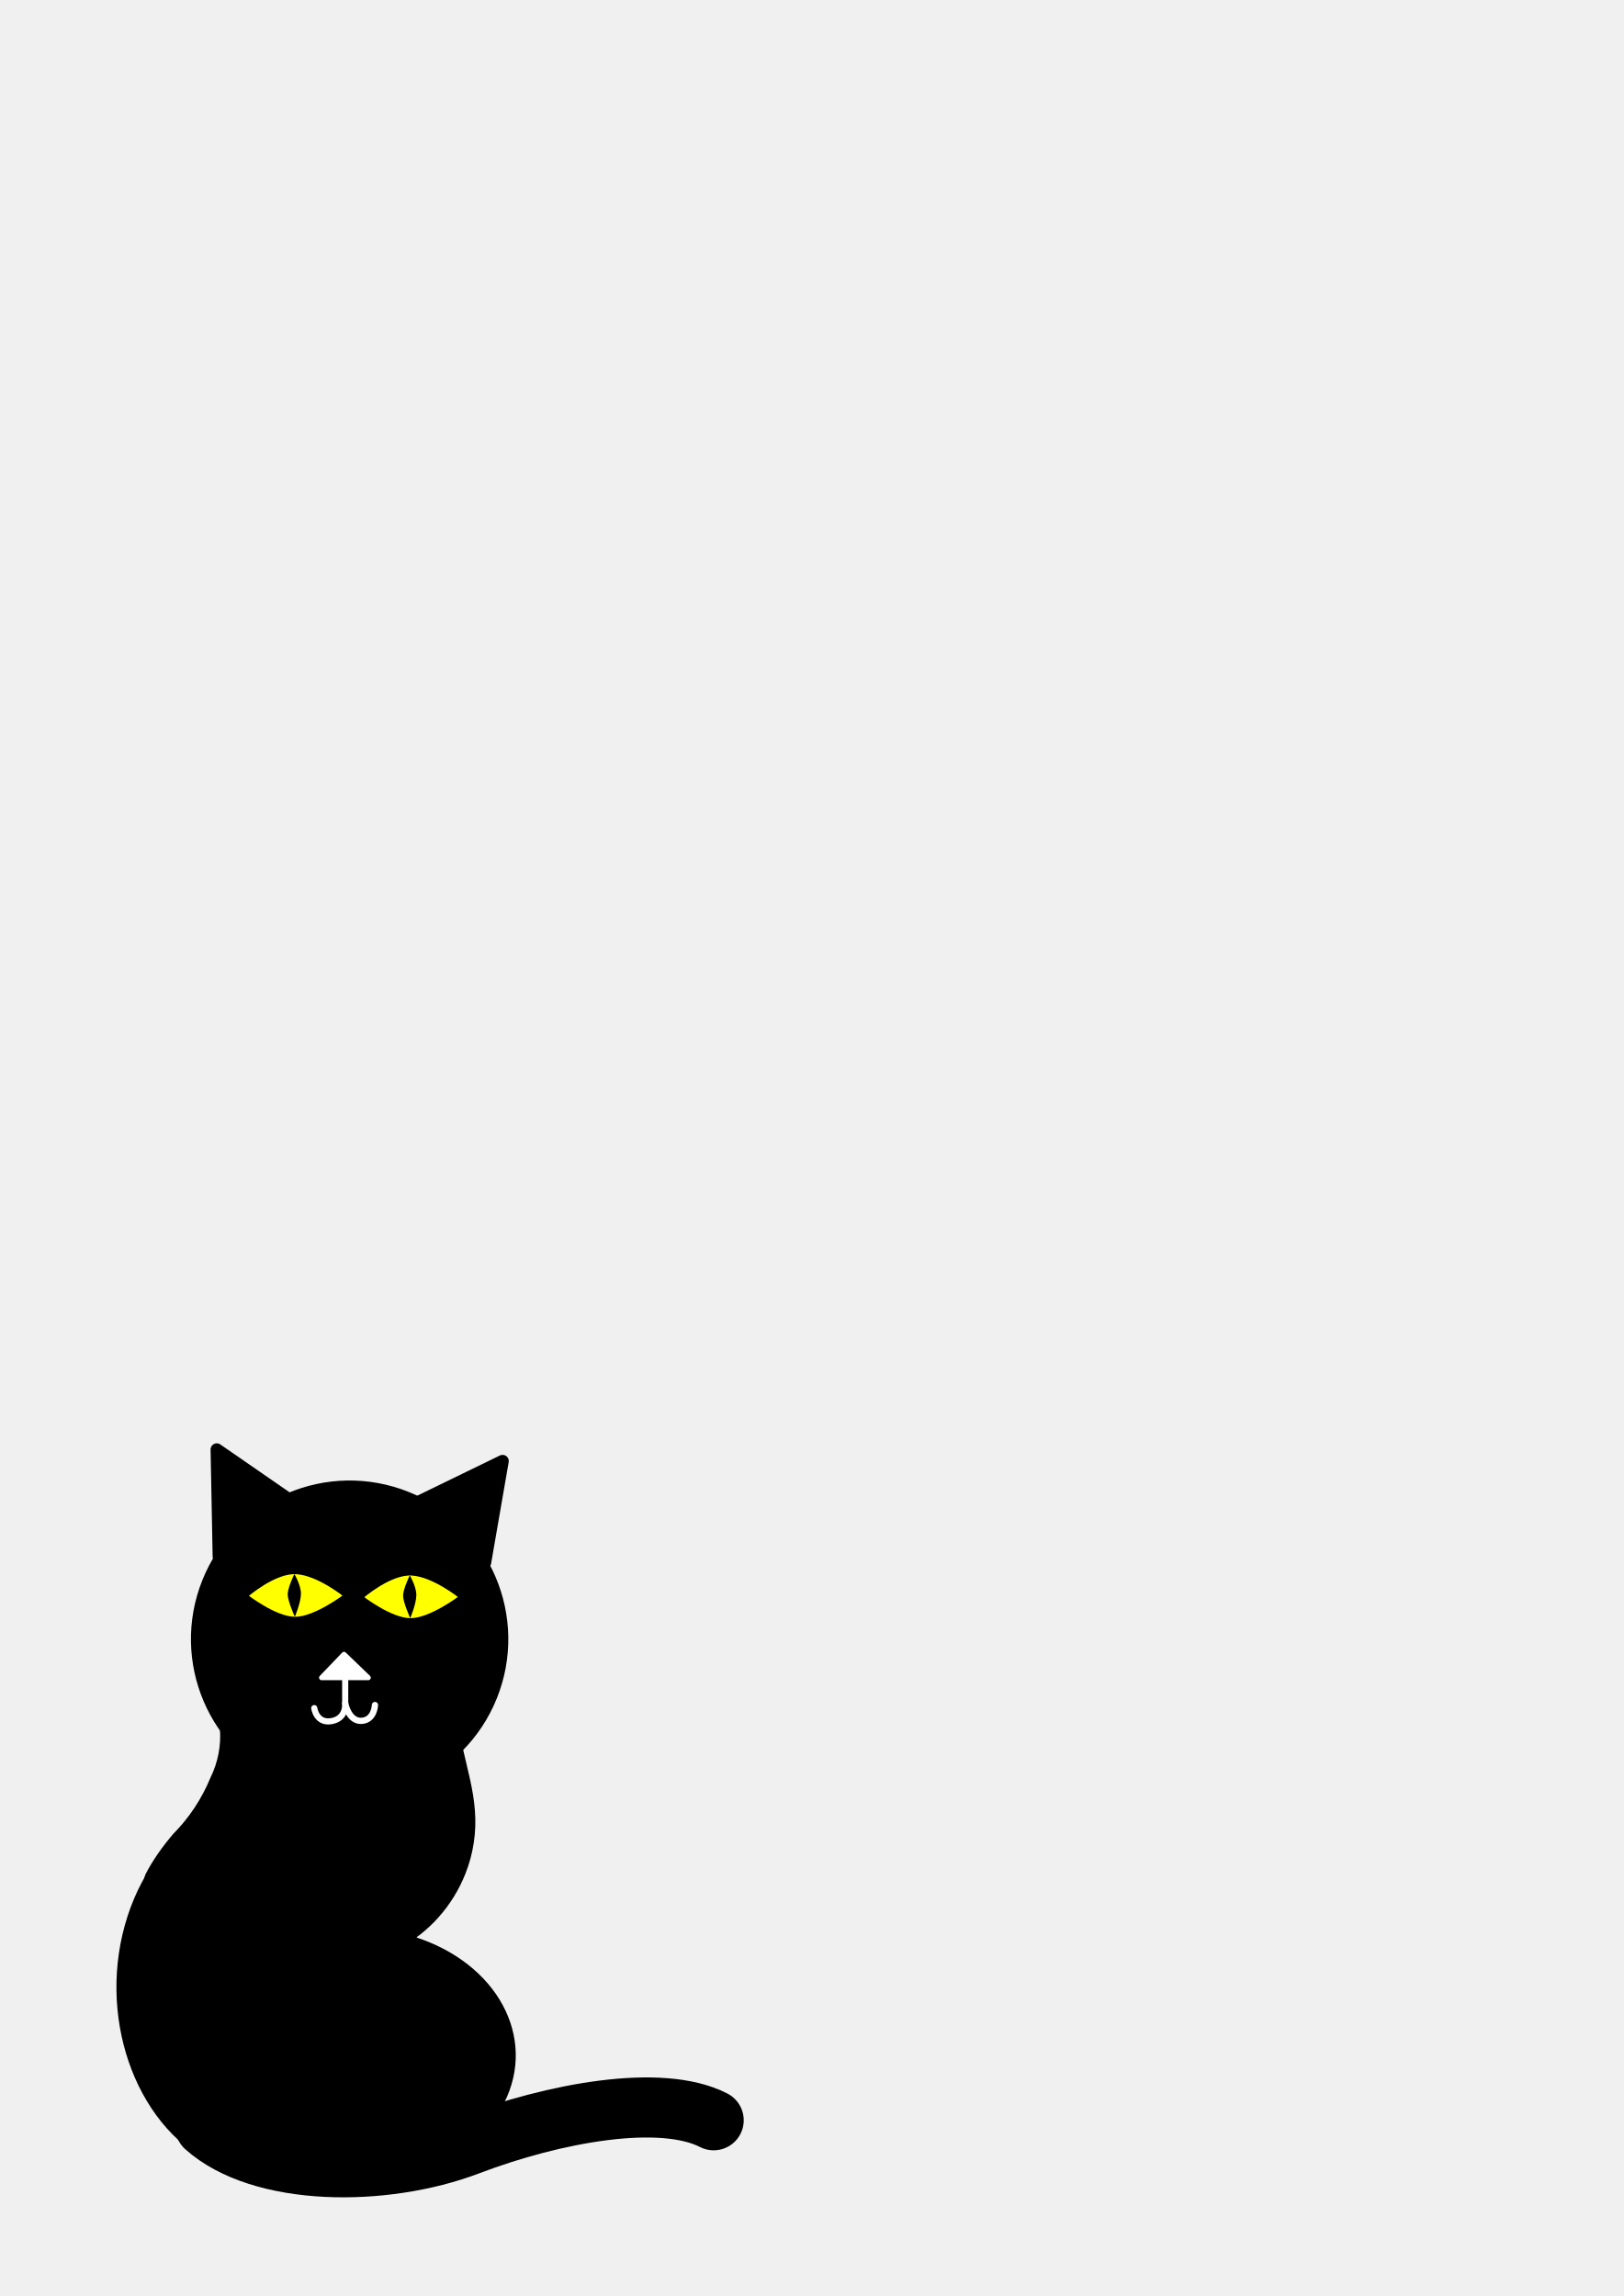
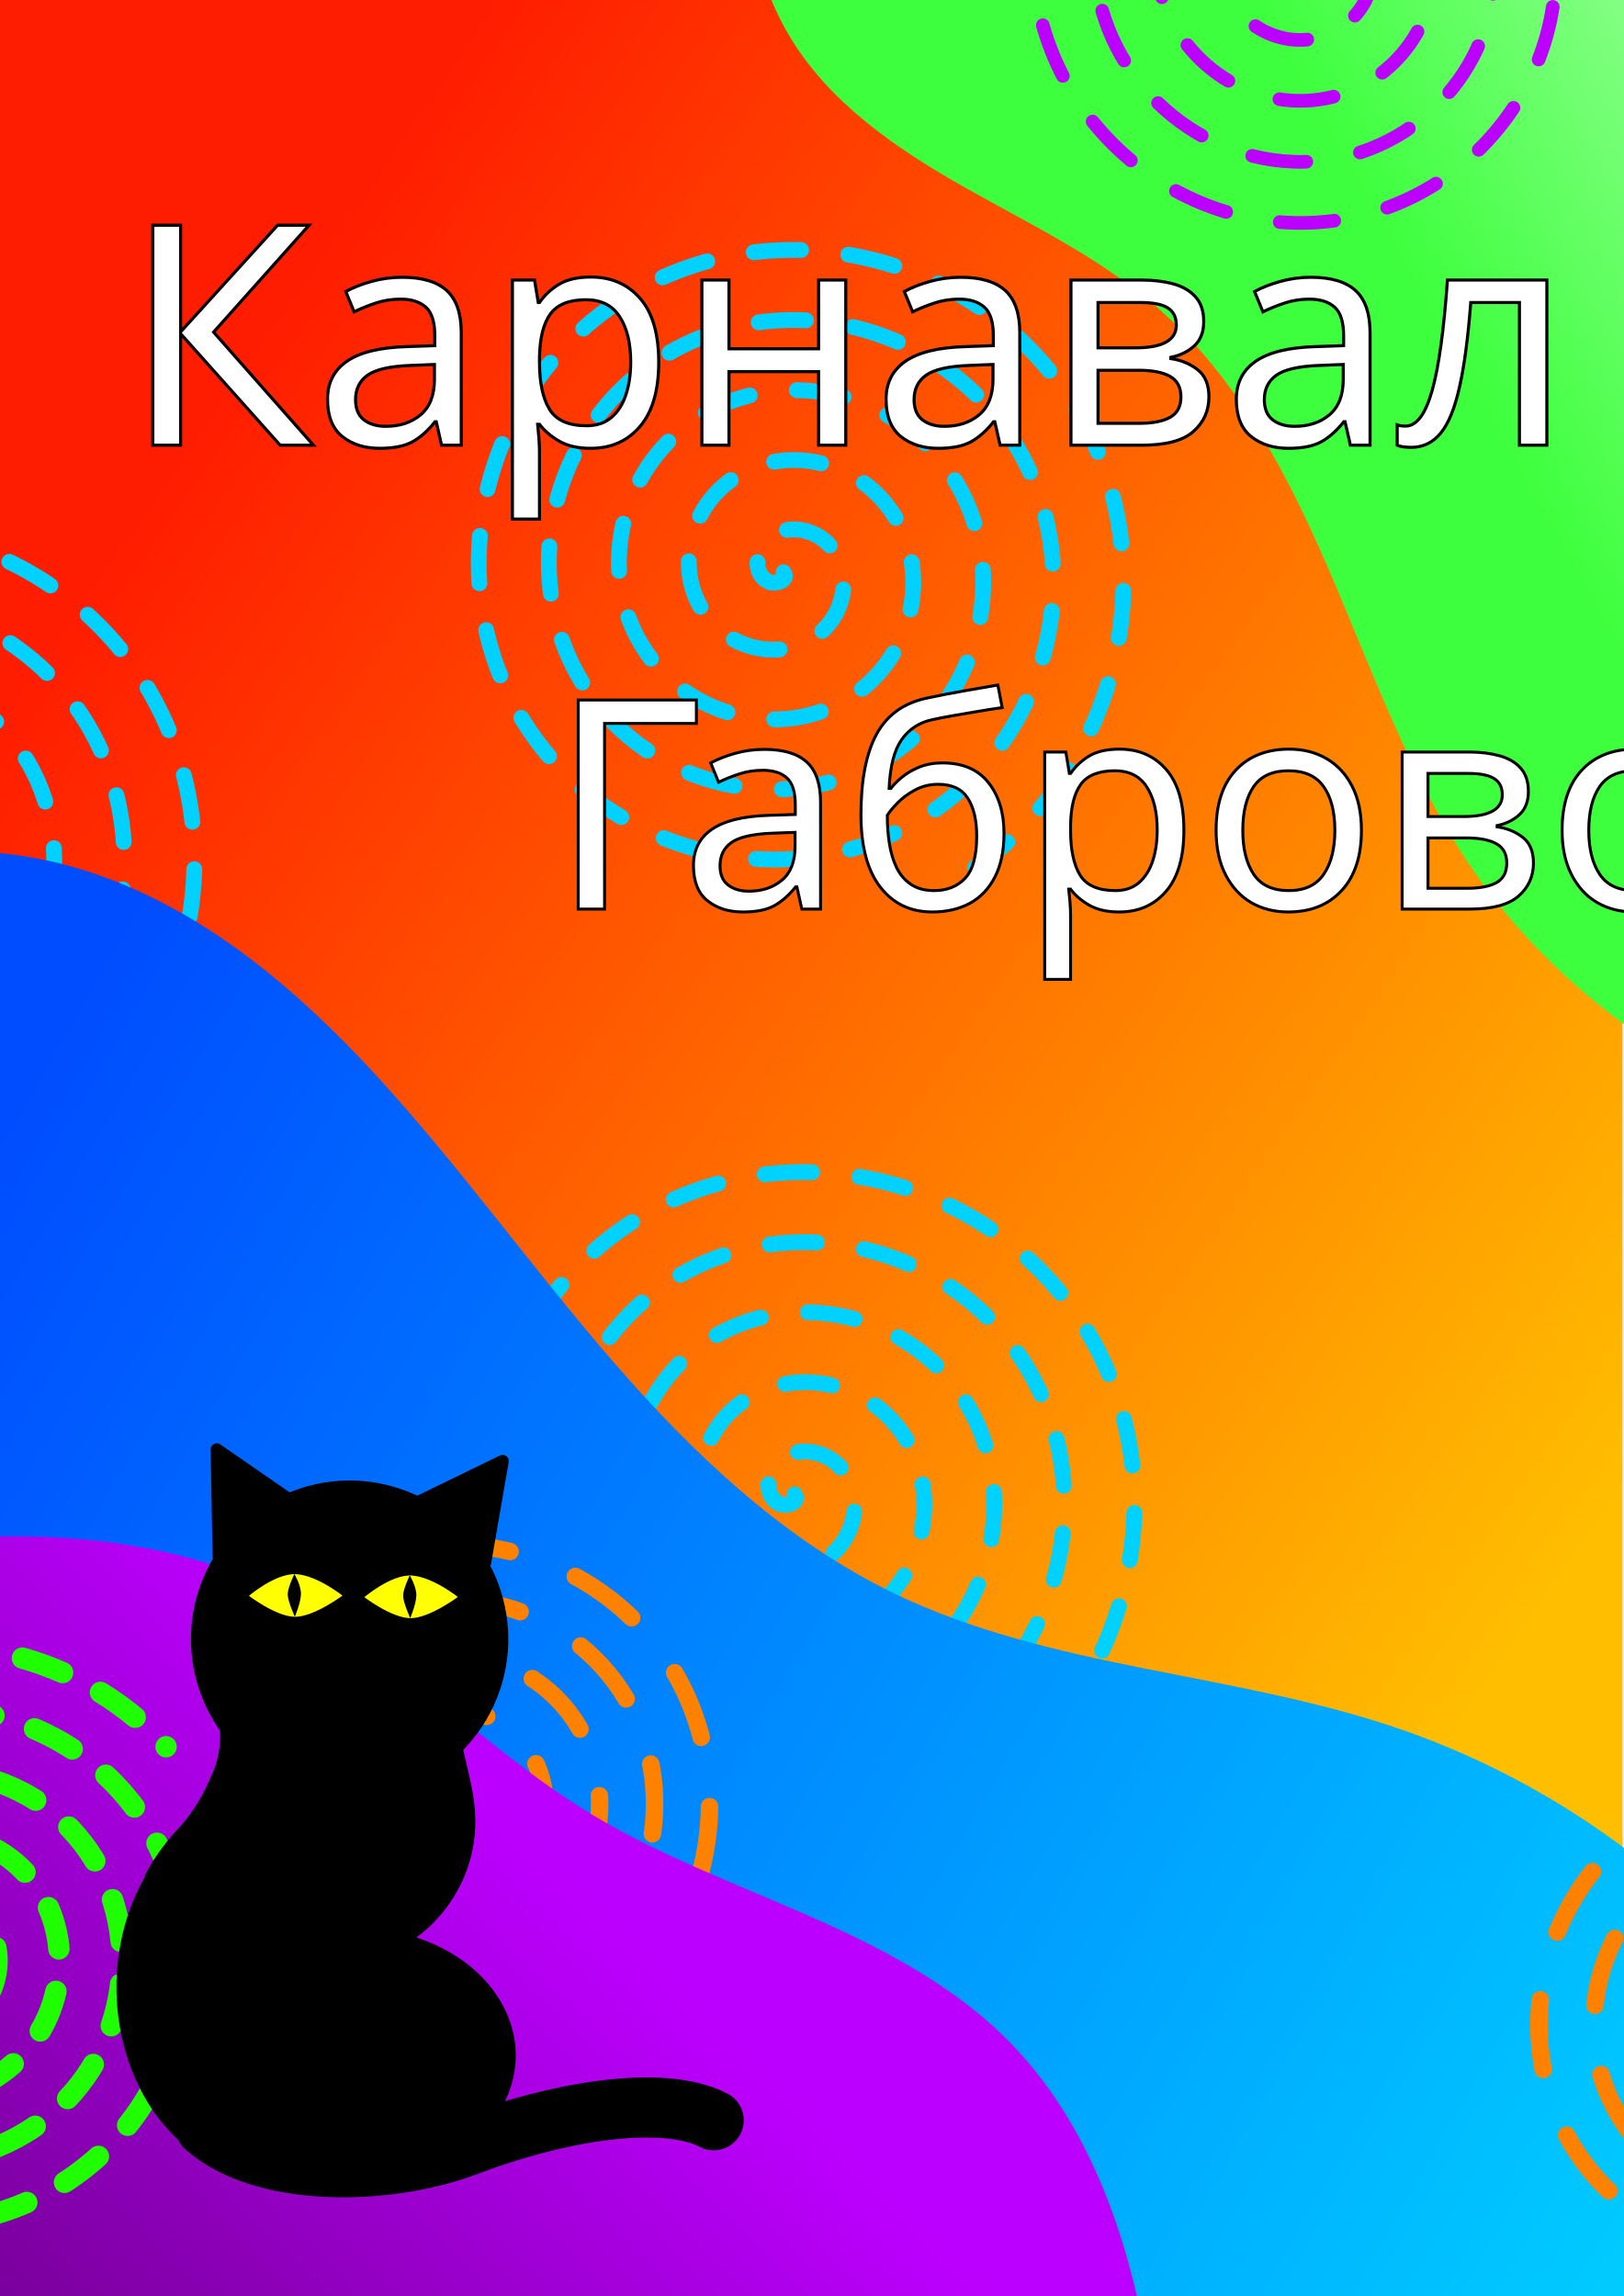
- <svg xmlns="http://www.w3.org/2000/svg" width="210mm" height="297mm" viewBox="0 0 210 297" version="1.1" id="svg5">
+ <svg xmlns="http://www.w3.org/2000/svg" xmlns:xlink="http://www.w3.org/1999/xlink" width="210mm" height="297mm" viewBox="0 0 210 297" version="1.1" id="svg5">
  <defs id="defs2">
+     <linearGradient id="linearGradient23">
+       <stop style="stop-color:#bc00ff;stop-opacity:1;" offset="0" id="stop23" />
+       <stop style="stop-color:#540065;stop-opacity:1;" offset="1" id="stop24" />
+     </linearGradient>
+     <linearGradient id="linearGradient21">
+       <stop style="stop-color:#ff1d00;stop-opacity:1;" offset="0" id="stop21" />
+       <stop style="stop-color:#ffbe00;stop-opacity:1;" offset="1" id="stop22" />
+     </linearGradient>
+     <linearGradient id="linearGradient19">
+       <stop style="stop-color:#004cff;stop-opacity:1;" offset="0" id="stop19" />
+       <stop style="stop-color:#00cfff;stop-opacity:1;" offset="1" id="stop20" />
+     </linearGradient>
+     <linearGradient id="linearGradient16">
+       <stop style="stop-color:#3eff3e;stop-opacity:1;" offset="0" id="stop17" />
+       <stop style="stop-color:#ffffff;stop-opacity:1;" offset="1" id="stop18" />
+     </linearGradient>
    <marker style="overflow:visible" id="Arrow1Lstart" refX="0.0" refY="0.0" orient="auto">
      <path transform="scale(0.8) translate(12.5,0)" style="fill-rule:evenodd;fill:context-stroke;stroke:context-stroke;stroke-width:1.0pt" d="M 0.0,0.0 L 5.0,-5.0 L -12.5,0.0 L 5.0,5.0 L 0.0,0.0 z " id="path5126" />
    </marker>
    <marker style="overflow:visible" id="DotL" refX="0.0" refY="0.0" orient="auto">
      <path transform="scale(0.8) translate(7.4, 1)" style="fill-rule:evenodd;fill:context-stroke;stroke:context-stroke;stroke-width:1.0pt" d="M -2.5,-1.0 C -2.5,1.76 -4.74,4.0 -7.5,4.0 C -10.26,4.0 -12.5,1.76 -12.5,-1.0 C -12.5,-3.76 -10.26,-6.0 -7.5,-6.0 C -4.74,-6.0 -2.5,-3.76 -2.5,-1.0 z " id="path5187" />
    </marker>
    <marker style="overflow:visible" id="SquareL" refX="0.0" refY="0.0" orient="auto">
      <path transform="scale(0.8)" style="fill-rule:evenodd;fill:context-stroke;stroke:context-stroke;stroke-width:1.0pt" d="M -5.0,-5.0 L -5.0,5.0 L 5.0,5.0 L 5.0,-5.0 L -5.0,-5.0 z " id="path5196" />
    </marker>
+     <linearGradient xlink:href="#linearGradient16" id="linearGradient18" x1="141.37" y1="70.685" x2="243.017" y2="13.436" gradientUnits="userSpaceOnUse" />
+     <linearGradient xlink:href="#linearGradient19" id="linearGradient20" x1="-24.371" y1="135.075" x2="205.711" y2="268.911" gradientUnits="userSpaceOnUse" />
+     <linearGradient xlink:href="#linearGradient21" id="linearGradient22" x1="7.022" y1="47.917" x2="213.559" y2="214.385" gradientUnits="userSpaceOnUse" gradientTransform="matrix(0.818328,0,0,0.957377,19.53068,10.28215)" />
+     <linearGradient xlink:href="#linearGradient23" id="linearGradient24" x1="88.75" y1="268.069" x2="-55.352" y2="406.465" gradientUnits="userSpaceOnUse" />
  </defs>
+   <g id="layer3">
+     <rect style="fill:url(#linearGradient22);fill-opacity:1;stroke:none;stroke-width:0.234;stroke-opacity:1" id="rect20" width="210.255" height="241.235" x="-0.413" y="5.0915463e-07" />
+     <path style="fill:url(#linearGradient18);fill-opacity:1;stroke:none;stroke-width:0.265;stroke-dasharray:none;stroke-opacity:1" d="m 48.33,-1.652 c 0.016,10.251 0.982,20.915 6.196,29.741 5.058,8.562 13.573,14.472 22.213,19.396 8.64,4.924 17.769,9.21 25.29,15.716 10.781,9.326 17.422,22.48 23,35.599 5.577,13.118 10.455,26.728 18.721,38.341 9.066,12.738 21.926,22.532 36.115,29.096 14.19,6.564 29.687,10 45.26,11.385 37.197,3.308 75.346,-5.171 107.673,-23.867 32.327,-18.697 58.689,-47.518 74.494,-81.352 15.805,-33.835 20.992,-72.527 14.719,-109.341 -6.273,-36.814 -23.968,-71.589 -49.99,-98.375 -26.021,-26.786 -60.25,-45.475 -96.84,-52.944 -36.59,-7.469 -75.386,-3.697 -109.876,10.622 -34.49,14.319 -64.538,39.117 -85.192,70.229 -20.654,31.112 -31.842,68.41 -31.784,105.754 z" id="path4" transform="translate(47.50348,-23.5452)" />
+     <path style="fill:none;fill-rule:evenodd;stroke:#00d1ff;stroke-width:2.965;stroke-linecap:round;stroke-dasharray:8.895, 8.895;stroke-dashoffset:0;stroke-opacity:1" id="use53" d="m 208.189,156.142 c 1.081,1.665 -1.711,2.279 -2.768,1.797 -2.863,-1.306 -2.527,-5.257 -0.826,-7.332 3.043,-3.711 8.746,-3.009 11.897,0.145 4.624,4.628 3.516,12.286 -1.115,16.461 -6.173,5.565 -15.844,4.034 -21.025,-2.086 -6.52,-7.702 -4.559,-19.412 3.057,-25.59 9.224,-7.483 22.985,-5.087 30.154,4.027 8.449,10.741 5.617,26.56 -4.998,34.719 -12.256,9.419 -30.139,6.149 -39.283,-5.969 -10.391,-13.769 -6.682,-33.718 6.94,-43.848 15.281,-11.364 37.299,-7.215 48.412,7.91 12.338,16.792 7.75,40.88 -8.881,52.977 -18.303,13.313 -44.462,8.284 -57.541,-9.852 -14.288,-19.813 -8.819,-48.045 10.823,-62.106 21.323,-15.264 51.628,-9.354 66.67,11.793 16.241,22.832 9.889,55.211 -12.764,71.235 -24.342,17.217 -58.795,10.425 -75.799,-13.735 -18.194,-25.851 -10.961,-62.379 14.705,-80.363 27.36,-19.171 65.963,-11.497 84.928,15.676 20.148,28.868 12.033,69.547 -16.647,89.492" transform="matrix(0.6897598,0,0,0.6897598,-162.4164,2.32856)" />
+     <path style="fill:none;fill-rule:evenodd;stroke:#00d1ff;stroke-width:2.965;stroke-linecap:round;stroke-dasharray:8.895, 8.895;stroke-dashoffset:0;stroke-opacity:1" id="use51" d="m 208.189,156.142 c 1.081,1.665 -1.711,2.279 -2.768,1.797 -2.863,-1.306 -2.527,-5.257 -0.826,-7.332 3.043,-3.711 8.746,-3.009 11.897,0.145 4.624,4.628 3.516,12.286 -1.115,16.461 -6.173,5.565 -15.844,4.034 -21.025,-2.086 -6.52,-7.702 -4.559,-19.412 3.057,-25.59 9.224,-7.483 22.985,-5.087 30.154,4.027 8.449,10.741 5.617,26.56 -4.998,34.719 -12.256,9.419 -30.139,6.149 -39.283,-5.969 -10.391,-13.769 -6.682,-33.718 6.94,-43.848 15.281,-11.364 37.299,-7.215 48.412,7.91 12.338,16.792 7.75,40.88 -8.881,52.977 -18.303,13.313 -44.462,8.284 -57.541,-9.852 -14.288,-19.813 -8.819,-48.045 10.823,-62.106 21.323,-15.264 51.628,-9.354 66.67,11.793 16.241,22.832 9.889,55.211 -12.764,71.235 -24.342,17.217 -58.795,10.425 -75.799,-13.735 -18.194,-25.851 -10.961,-62.379 14.705,-80.363 27.36,-19.171 65.963,-11.497 84.928,15.676 20.148,28.868 12.033,69.547 -16.647,89.492" transform="matrix(0.6897598,0,0,0.6897598,-40.8353,85.6052)" />
+     <path style="fill:url(#linearGradient20);fill-opacity:1;stroke:none;stroke-width:0.265;stroke-opacity:1" d="M 231.321,280.89 C 227.179,263.576 218.58,247.347 206.579,234.197 194.579,221.046 179.202,211.002 162.338,205.298 141.093,198.111 117.681,197.704 97.485,187.949 83.167,181.032 71.369,169.809 60.969,157.78 50.569,145.752 41.316,132.749 30.567,121.031 20.237,109.768 8.154,99.509 -6.353,94.702 -13.606,92.299 -21.388,91.327 -28.957,92.37 c -7.57,1.043 -14.912,4.156 -20.612,9.246 -5.767,5.151 -9.712,12.209 -11.513,19.728 -1.801,7.519 -1.508,15.474 0.407,22.966 3.828,14.983 13.882,27.722 25.564,37.855 16.551,14.356 36.47,24.197 56.409,33.278 19.939,9.081 40.282,17.64 58.425,29.923 24.898,16.856 44.874,40.204 69.809,57.004 11.486,7.739 24.331,14.135 38.127,15.357 6.898,0.611 13.956,-0.11 20.453,-2.507 6.497,-2.397 12.412,-6.508 16.599,-12.023 4.792,-6.313 7.189,-14.401 6.609,-22.306 z" id="path18" transform="translate(18.17524,18.17524)" />
+     <path style="fill:none;fill-rule:evenodd;stroke:#ff8100;stroke-width:2.265;stroke-linecap:round;stroke-dasharray:9.06, 9.06;stroke-dashoffset:0;stroke-opacity:1" id="path54-9" d="m -8.675,157.794 c 0.509,0.944 -1.022,1.153 -1.57,0.847 -1.485,-0.829 -1.131,-2.943 -0.124,-3.986 1.802,-1.866 4.843,-1.238 6.403,0.599 2.288,2.696 1.356,6.773 -1.322,8.819 -3.569,2.728 -8.712,1.479 -11.236,-2.045 -3.175,-4.435 -1.606,-10.657 2.768,-13.652 5.297,-3.627 12.605,-1.734 16.069,3.49 4.081,6.157 1.863,14.555 -4.213,18.485 -7.015,4.538 -16.506,1.993 -20.902,-4.936 -4.995,-7.873 -2.123,-18.458 5.659,-23.318 8.73,-5.453 20.41,-2.253 25.734,6.382 5.911,9.587 2.384,22.363 -7.105,28.151 -10.443,6.37 -24.316,2.515 -30.567,-7.828 -6.83,-11.3 -2.647,-26.269 8.551,-32.984 12.156,-7.289 28.223,-2.778 35.4,9.274 7.749,13.012 2.909,30.177 -9.996,37.817 -13.868,8.209 -32.131,3.041 -40.233,-10.719 -8.669,-14.723 -3.173,-34.085 11.442,-42.65 15.579,-9.13 36.04,-3.304 45.066,12.165 9.59,16.435 3.436,37.994 -12.888,47.483" transform="translate(66.06915,74.59631)" />
+     <path style="fill:none;fill-rule:evenodd;stroke:#ff8100;stroke-width:2.265;stroke-linecap:round;stroke-dasharray:9.06, 9.06;stroke-dashoffset:0;stroke-opacity:1" id="path54-9-1-7" d="m -8.675,157.794 c 0.509,0.944 -1.022,1.153 -1.57,0.847 -1.485,-0.829 -1.131,-2.943 -0.124,-3.986 1.802,-1.866 4.843,-1.238 6.403,0.599 2.288,2.696 1.356,6.773 -1.322,8.819 -3.569,2.728 -8.712,1.479 -11.236,-2.045 -3.175,-4.435 -1.606,-10.657 2.768,-13.652 5.297,-3.627 12.605,-1.734 16.069,3.49 4.081,6.157 1.863,14.555 -4.213,18.485 -7.015,4.538 -16.506,1.993 -20.902,-4.936 -4.995,-7.873 -2.123,-18.458 5.659,-23.318 8.73,-5.453 20.41,-2.253 25.734,6.382 5.911,9.587 2.384,22.363 -7.105,28.151 -10.443,6.37 -24.316,2.515 -30.567,-7.828 -6.83,-11.3 -2.647,-26.269 8.551,-32.984 12.156,-7.289 28.223,-2.778 35.4,9.274 7.749,13.012 2.909,30.177 -9.996,37.817 -13.868,8.209 -32.131,3.041 -40.233,-10.719 -8.669,-14.723 -3.173,-34.085 11.442,-42.65 15.579,-9.13 36.04,-3.304 45.066,12.165 9.59,16.435 3.436,37.994 -12.888,47.483" transform="translate(238.5424,105.0126)" />
+     <path style="fill:url(#linearGradient24);fill-opacity:1;stroke:none;stroke-width:0.265;stroke-dasharray:none;stroke-opacity:1" d="m -38.829,191.253 c 20.477,-1.903 41.802,-0.293 60.309,8.675 21.658,10.495 37.55,30.001 57.83,42.96 11.932,7.625 25.194,12.863 38.048,18.802 12.854,5.939 25.592,12.781 35.479,22.918 13.875,14.225 20.976,33.784 24.784,53.286 7.487,38.342 3.476,78.866 -11.463,114.963 -14.939,36.097 -40.758,67.621 -73.252,89.307 -32.494,21.686 -71.539,33.436 -110.604,33.199 -39.065,-0.237 -77.989,-12.474 -110.114,-34.703 -32.125,-22.229 -57.307,-54.367 -71.127,-90.907 -13.82,-36.54 -16.205,-77.325 -6.654,-115.206 9.551,-37.881 31.006,-72.68 60.617,-98.162 29.611,-25.482 67.248,-41.516 106.146,-45.132 z" id="path22" transform="matrix(0.7243755,0,0,0.686564,19.00894,67.90144)" />
+     <path style="fill:none;fill-rule:evenodd;stroke:#00d1ff;stroke-width:2.965;stroke-linecap:round;stroke-dasharray:8.895, 8.895;stroke-dashoffset:0;stroke-opacity:1" id="use50" d="m 208.189,156.142 c 1.081,1.665 -1.711,2.279 -2.768,1.797 -2.863,-1.306 -2.527,-5.257 -0.826,-7.332 3.043,-3.711 8.746,-3.009 11.897,0.145 4.624,4.628 3.516,12.286 -1.115,16.461 -6.173,5.565 -15.844,4.034 -21.025,-2.086 -6.52,-7.702 -4.559,-19.412 3.057,-25.59 9.224,-7.483 22.985,-5.087 30.154,4.027 8.449,10.741 5.617,26.56 -4.998,34.719 -12.256,9.419 -30.139,6.149 -39.283,-5.969 -10.391,-13.769 -6.682,-33.718 6.94,-43.848 15.281,-11.364 37.299,-7.215 48.412,7.91 12.338,16.792 7.75,40.88 -8.881,52.977 -18.303,13.313 -44.462,8.284 -57.541,-9.852 -14.288,-19.813 -8.819,-48.045 10.823,-62.106 21.323,-15.264 51.628,-9.354 66.67,11.793 16.241,22.832 9.889,55.211 -12.764,71.235 -24.342,17.217 -58.795,10.425 -75.799,-13.735 -18.194,-25.851 -10.961,-62.379 14.705,-80.363 27.36,-19.171 65.963,-11.497 84.928,15.676 20.148,28.868 12.033,69.547 -16.647,89.492" transform="matrix(0.6897598,0,0,0.6897598,-42.25864,-33.6773)" />
+     <path style="fill:none;fill-rule:evenodd;stroke:#20ff00;stroke-width:2.765;stroke-linecap:round;stroke-linejoin:round;stroke-dasharray:5.53, 5.53;stroke-dashoffset:0;stroke-opacity:1" id="path53" d="m -6.196,282.129 c 0.932,-0.795 1.532,0.864 1.322,1.549 -0.569,1.857 -3.014,1.969 -4.42,1.095 -2.515,-1.564 -2.544,-5.11 -0.867,-7.291 2.46,-3.201 7.235,-3.138 10.162,-0.64 C 3.901,280.172 3.742,286.212 0.413,289.875 c -4.189,4.608 -11.511,4.349 -15.903,0.186 -5.319,-5.042 -4.959,-13.655 0.041,-18.774 5.893,-6.033 15.8,-5.571 21.645,0.269 6.748,6.742 6.184,17.947 -0.496,24.516 -7.59,7.464 -20.094,6.798 -27.387,-0.723 -8.181,-8.437 -7.412,-22.242 0.95,-30.258 9.283,-8.899 24.391,-8.027 33.129,1.177 9.616,10.129 8.641,26.54 -1.404,35.999 -10.975,10.335 -28.689,9.257 -38.87,-1.632 -11.053,-11.82 -9.872,-30.838 1.859,-41.741 12.665,-11.772 32.988,-10.487 44.612,2.086 12.491,13.51 11.103,35.137 -2.313,47.483 -14.355,13.21 -37.287,11.719 -50.354,-2.54 -13.929,-15.2 -12.335,-39.437 2.768,-53.225 16.045,-14.648 41.587,-12.951 56.095,2.995" transform="translate(-3.30459,-29.74131)" />
+     <path style="fill:none;fill-rule:evenodd;stroke:#bc00ff;stroke-width:1.765;stroke-linecap:round;stroke-dasharray:7.06, 7.06;stroke-dashoffset:0;stroke-opacity:1" id="path55" d="m 185.057,28.502 c 1.181,-0.149 0.783,1.518 0.248,1.962 -1.451,1.204 -3.496,-0.007 -4.172,-1.466 -1.209,-2.61 0.657,-5.504 3.181,-6.382 3.703,-1.288 7.547,1.307 8.592,4.895 1.393,4.782 -1.955,9.602 -6.609,10.802 -5.857,1.51 -11.664,-2.603 -13.012,-8.323 -1.632,-6.929 3.249,-13.73 10.038,-15.222 8,-1.758 15.798,3.896 17.432,11.752 1.886,9.07 -4.542,17.867 -13.466,19.642 -10.14,2.016 -19.938,-5.188 -21.852,-15.18 -2.147,-11.21 5.834,-22.009 16.895,-24.062 12.279,-2.278 24.081,6.48 26.271,18.609 2.41,13.349 -7.126,26.154 -20.323,28.481 C 173.861,56.552 160.053,46.238 157.588,31.972 154.912,16.484 166.005,1.672 181.339,-0.929 197.896,-3.739 213.712,8.133 216.451,24.537 219.393,42.162 206.742,58.983 189.27,61.858 170.576,64.934 152.75,51.504 149.739,32.963 146.529,13.199 160.739,-5.631 180.348,-8.778 201.181,-12.122 221.016,2.867 224.299,23.545" transform="translate(-15.6968,-33.45897)" />
+   </g>
  <g id="layer1">
    <path style="fill:#000000;fill-opacity:1;fill-rule:evenodd;stroke-width:8.436;stroke-linejoin:bevel;paint-order:markers fill stroke" id="path1231" d="m 53.149,266.244 a 19.758,24.578 0 0 1 -25.702,13.621 19.758,24.578 0 0 1 -10.959,-31.967 19.758,24.578 0 0 1 25.695,-13.643 19.758,24.578 0 0 1 10.976,31.958" />
    <path style="fill:#000000;fill-opacity:1;fill-rule:evenodd;stroke-width:8.436;stroke-linejoin:bevel;paint-order:markers fill stroke" id="path1280" d="m 65.191,272.045 a 20.86,16.523 0 0 1 -27.136,9.157 20.86,16.523 0 0 1 -11.57,-21.491 20.86,16.523 0 0 1 27.128,-9.172 20.86,16.523 0 0 1 11.589,21.484" />
    <path id="path1608" style="fill-rule:evenodd;stroke-width:8.436;stroke-linejoin:bevel;paint-order:markers fill stroke" d="m 43.163,216.845 c -1.898,0.257 -3.718,0.904 -5.48,1.631 -1.441,0.621 -2.801,1.41 -4.168,2.174 -0.938,0.385 -1.994,0.442 -2.979,0.216 -1.32,-0.003 -2.409,1.406 -2.1,2.684 0.194,2.202 -0.248,4.445 -1.225,6.425 -1.11,2.691 -2.74,5.168 -4.792,7.235 -1.369,1.604 -2.613,3.33 -3.585,5.205 -0.417,0.953 -0.348,2.211 0.458,2.943 0.452,0.434 1.232,0.658 1.765,0.236 1.688,-1.034 3.241,-2.316 5.087,-3.07 0.331,-0.109 0.671,-0.296 1.027,-0.258 0.63,0.17 0.893,0.838 1.216,1.336 1.683,2.833 3.749,5.523 6.486,7.411 4.801,3.282 11.377,3.658 16.567,1.07 3.994,-1.996 7.122,-5.573 8.754,-9.712 1.023,-2.571 1.45,-5.373 1.229,-8.132 -0.191,-2.767 -0.977,-5.439 -1.577,-8.133 -0.398,-1.994 -0.6,-4.019 -0.914,-6.026 -0.499,-1.077 -2.03,-1.419 -2.984,-0.752 -1.065,0.601 -2.422,0.404 -3.428,-0.227 -2.571,-1.235 -5.347,-2.191 -8.226,-2.24 -0.376,-0.017 -0.753,-0.035 -1.13,-0.018 z" />
    <path style="fill:none;stroke:#000000;stroke-width:7.772;stroke-linecap:round;stroke-linejoin:round;stroke-miterlimit:4;stroke-dasharray:none;stroke-dashoffset:0;stroke-opacity:1" d="m 26.544,275.109 c 7.184,6.446 23.024,6.586 34.076,2.382 11.052,-4.204 24.866,-6.726 31.682,-3.223" id="path5124" />
    <path style="fill:#000000;fill-opacity:1;fill-rule:evenodd;stroke-width:26.702;stroke-linecap:round;stroke-linejoin:round;stroke-miterlimit:4;stroke-dasharray:none;stroke-dashoffset:0;paint-order:markers fill stroke" id="path5578" d="m 64.253,219.699 a 20.519,20.519 0 0 1 -26.692,11.372 20.519,20.519 0 0 1 -11.381,-26.688 20.519,20.519 0 0 1 26.684,-11.39 20.519,20.519 0 0 1 11.399,26.68" />
    <path style="fill:#000000;fill-opacity:1;stroke:#000000;stroke-width:1.6;stroke-linecap:round;stroke-linejoin:round;stroke-miterlimit:4;stroke-dasharray:none;stroke-opacity:1" d="m 28.302,201.346 -0.266,-13.844 10.961,7.578 z" id="path6472" />
    <path style="fill:#000000;fill-opacity:1;stroke:#000000;stroke-width:1.6;stroke-linecap:round;stroke-linejoin:round;stroke-miterlimit:4;stroke-dasharray:none;stroke-opacity:1" d="m 52.549,195.052 12.452,-6.055 -2.274,13.13 z" id="path6472-2" />
    <path style="fill:#ffff00;stroke:#000000;stroke-width:0.319px;stroke-linecap:butt;stroke-linejoin:miter;stroke-opacity:1" d="m 31.938,206.436 c 0,0 3.611,-3.164 6.428,-2.966 2.818,0.198 6.194,2.933 6.194,2.933 0,0 -3.875,2.933 -6.428,2.9 -2.554,-0.033 -6.194,-2.867 -6.194,-2.867 z" id="path7322" />
    <path style="fill:#000000;fill-opacity:1;stroke:#000000;stroke-width:0;stroke-linecap:butt;stroke-linejoin:miter;stroke-miterlimit:4;stroke-dasharray:none;stroke-opacity:1" d="m 38.073,203.602 c 0,0 -0.868,1.784 -0.866,2.632 0.002,0.872 0.924,2.899 0.924,2.899 0,0 0.787,-1.829 0.792,-2.973 0.005,-1.117 -0.851,-2.558 -0.851,-2.558 z" id="path7995" />
    <path style="fill:#ffff00;stroke:#000000;stroke-width:0.319px;stroke-linecap:butt;stroke-linejoin:miter;stroke-opacity:1" d="m 46.863,206.612 c 0,0 3.611,-3.164 6.428,-2.966 2.818,0.198 6.194,2.933 6.194,2.933 0,0 -3.875,2.933 -6.428,2.9 -2.554,-0.033 -6.194,-2.867 -6.194,-2.867 z" id="path7322-7" />
    <path style="fill:#000000;fill-opacity:1;stroke:#000000;stroke-width:0;stroke-linecap:butt;stroke-linejoin:miter;stroke-miterlimit:4;stroke-dasharray:none;stroke-opacity:1" d="m 52.998,203.777 c 0,0 -0.868,1.784 -0.866,2.632 0.002,0.872 0.924,2.899 0.924,2.899 0,0 0.787,-1.829 0.792,-2.973 0.005,-1.117 -0.851,-2.558 -0.851,-2.558 z" id="path7995-5" />
-     <path style="fill:none;stroke:#ffffff;stroke-width:0.793;stroke-linecap:round;stroke-linejoin:miter;stroke-miterlimit:4;stroke-dasharray:none;stroke-opacity:1" d="m 44.645,217.243 v 3.106 c 0,0 0.208,1.942 -1.767,2.287 -1.975,0.345 -2.235,-1.683 -2.235,-1.683" id="path8799" />
-     <path style="fill:none;stroke:#ffffff;stroke-width:0.81;stroke-linecap:round;stroke-linejoin:miter;stroke-miterlimit:4;stroke-dasharray:none;stroke-opacity:1" d="m 44.645,220.35 c 0,0 0.453,2.353 2.123,2.25 1.67,-0.103 1.727,-2.044 1.727,-2.044" id="path9560" />
-     <path style="fill:#ffffff;fill-opacity:1;stroke:#ffffff;stroke-width:0.649;stroke-linecap:square;stroke-linejoin:round;stroke-miterlimit:4;stroke-dasharray:none;stroke-opacity:1" d="m 44.49,213.996 -2.898,3.022 h 6.039 z" id="path10019" />
+     <path style="display:none;fill:none;stroke:#ffffff;stroke-width:0.793;stroke-linecap:round;stroke-linejoin:miter;stroke-miterlimit:4;stroke-dasharray:none;stroke-opacity:1" d="m 44.645,217.243 v 3.106 c 0,0 0.208,1.942 -1.767,2.287 -1.975,0.345 -2.235,-1.683 -2.235,-1.683" id="path8799" />
+     <path style="display:none;fill:none;stroke:#ffffff;stroke-width:0.81;stroke-linecap:round;stroke-linejoin:miter;stroke-miterlimit:4;stroke-dasharray:none;stroke-opacity:1" d="m 44.645,220.35 c 0,0 0.453,2.353 2.123,2.25 1.67,-0.103 1.727,-2.044 1.727,-2.044" id="path9560" />
+     <path style="display:none;fill:#ffffff;fill-opacity:1;stroke:#ffffff;stroke-width:0.649;stroke-linecap:square;stroke-linejoin:round;stroke-miterlimit:4;stroke-dasharray:none;stroke-opacity:1" d="m 44.49,213.996 -2.898,3.022 h 6.039 z" id="path10019" />
+   </g>
+   <g id="layer2">
+     <text xml:space="preserve" style="font-style:normal;font-variant:normal;font-weight:normal;font-stretch:normal;font-size:39.845px;font-family:Comforter;-inkscape-font-specification:Comforter;fill:#ffffff;fill-opacity:1;stroke:#000000;stroke-width:0.398;stroke-opacity:1" x="15.907" y="57.587" id="text1">
+       <tspan id="tspan1" style="fill:#ffffff;fill-opacity:1;stroke:#000000;stroke-width:0.398;stroke-opacity:1" x="15.907" y="57.587">Карнавал</tspan>
+     </text>
+     <text xml:space="preserve" style="font-style:normal;font-variant:normal;font-weight:normal;font-stretch:normal;font-size:37.895px;font-family:Comforter;-inkscape-font-specification:Comforter;fill:#ffffff;fill-opacity:1;stroke:#000000;stroke-width:0.379;stroke-opacity:1" x="71.113" y="117.595" id="text2">
+       <tspan style="fill:#ffffff;fill-opacity:1;stroke:#000000;stroke-width:0.379;stroke-opacity:1" x="71.113" y="117.595" id="tspan3">Габрово</tspan>
+     </text>
  </g>
</svg>
